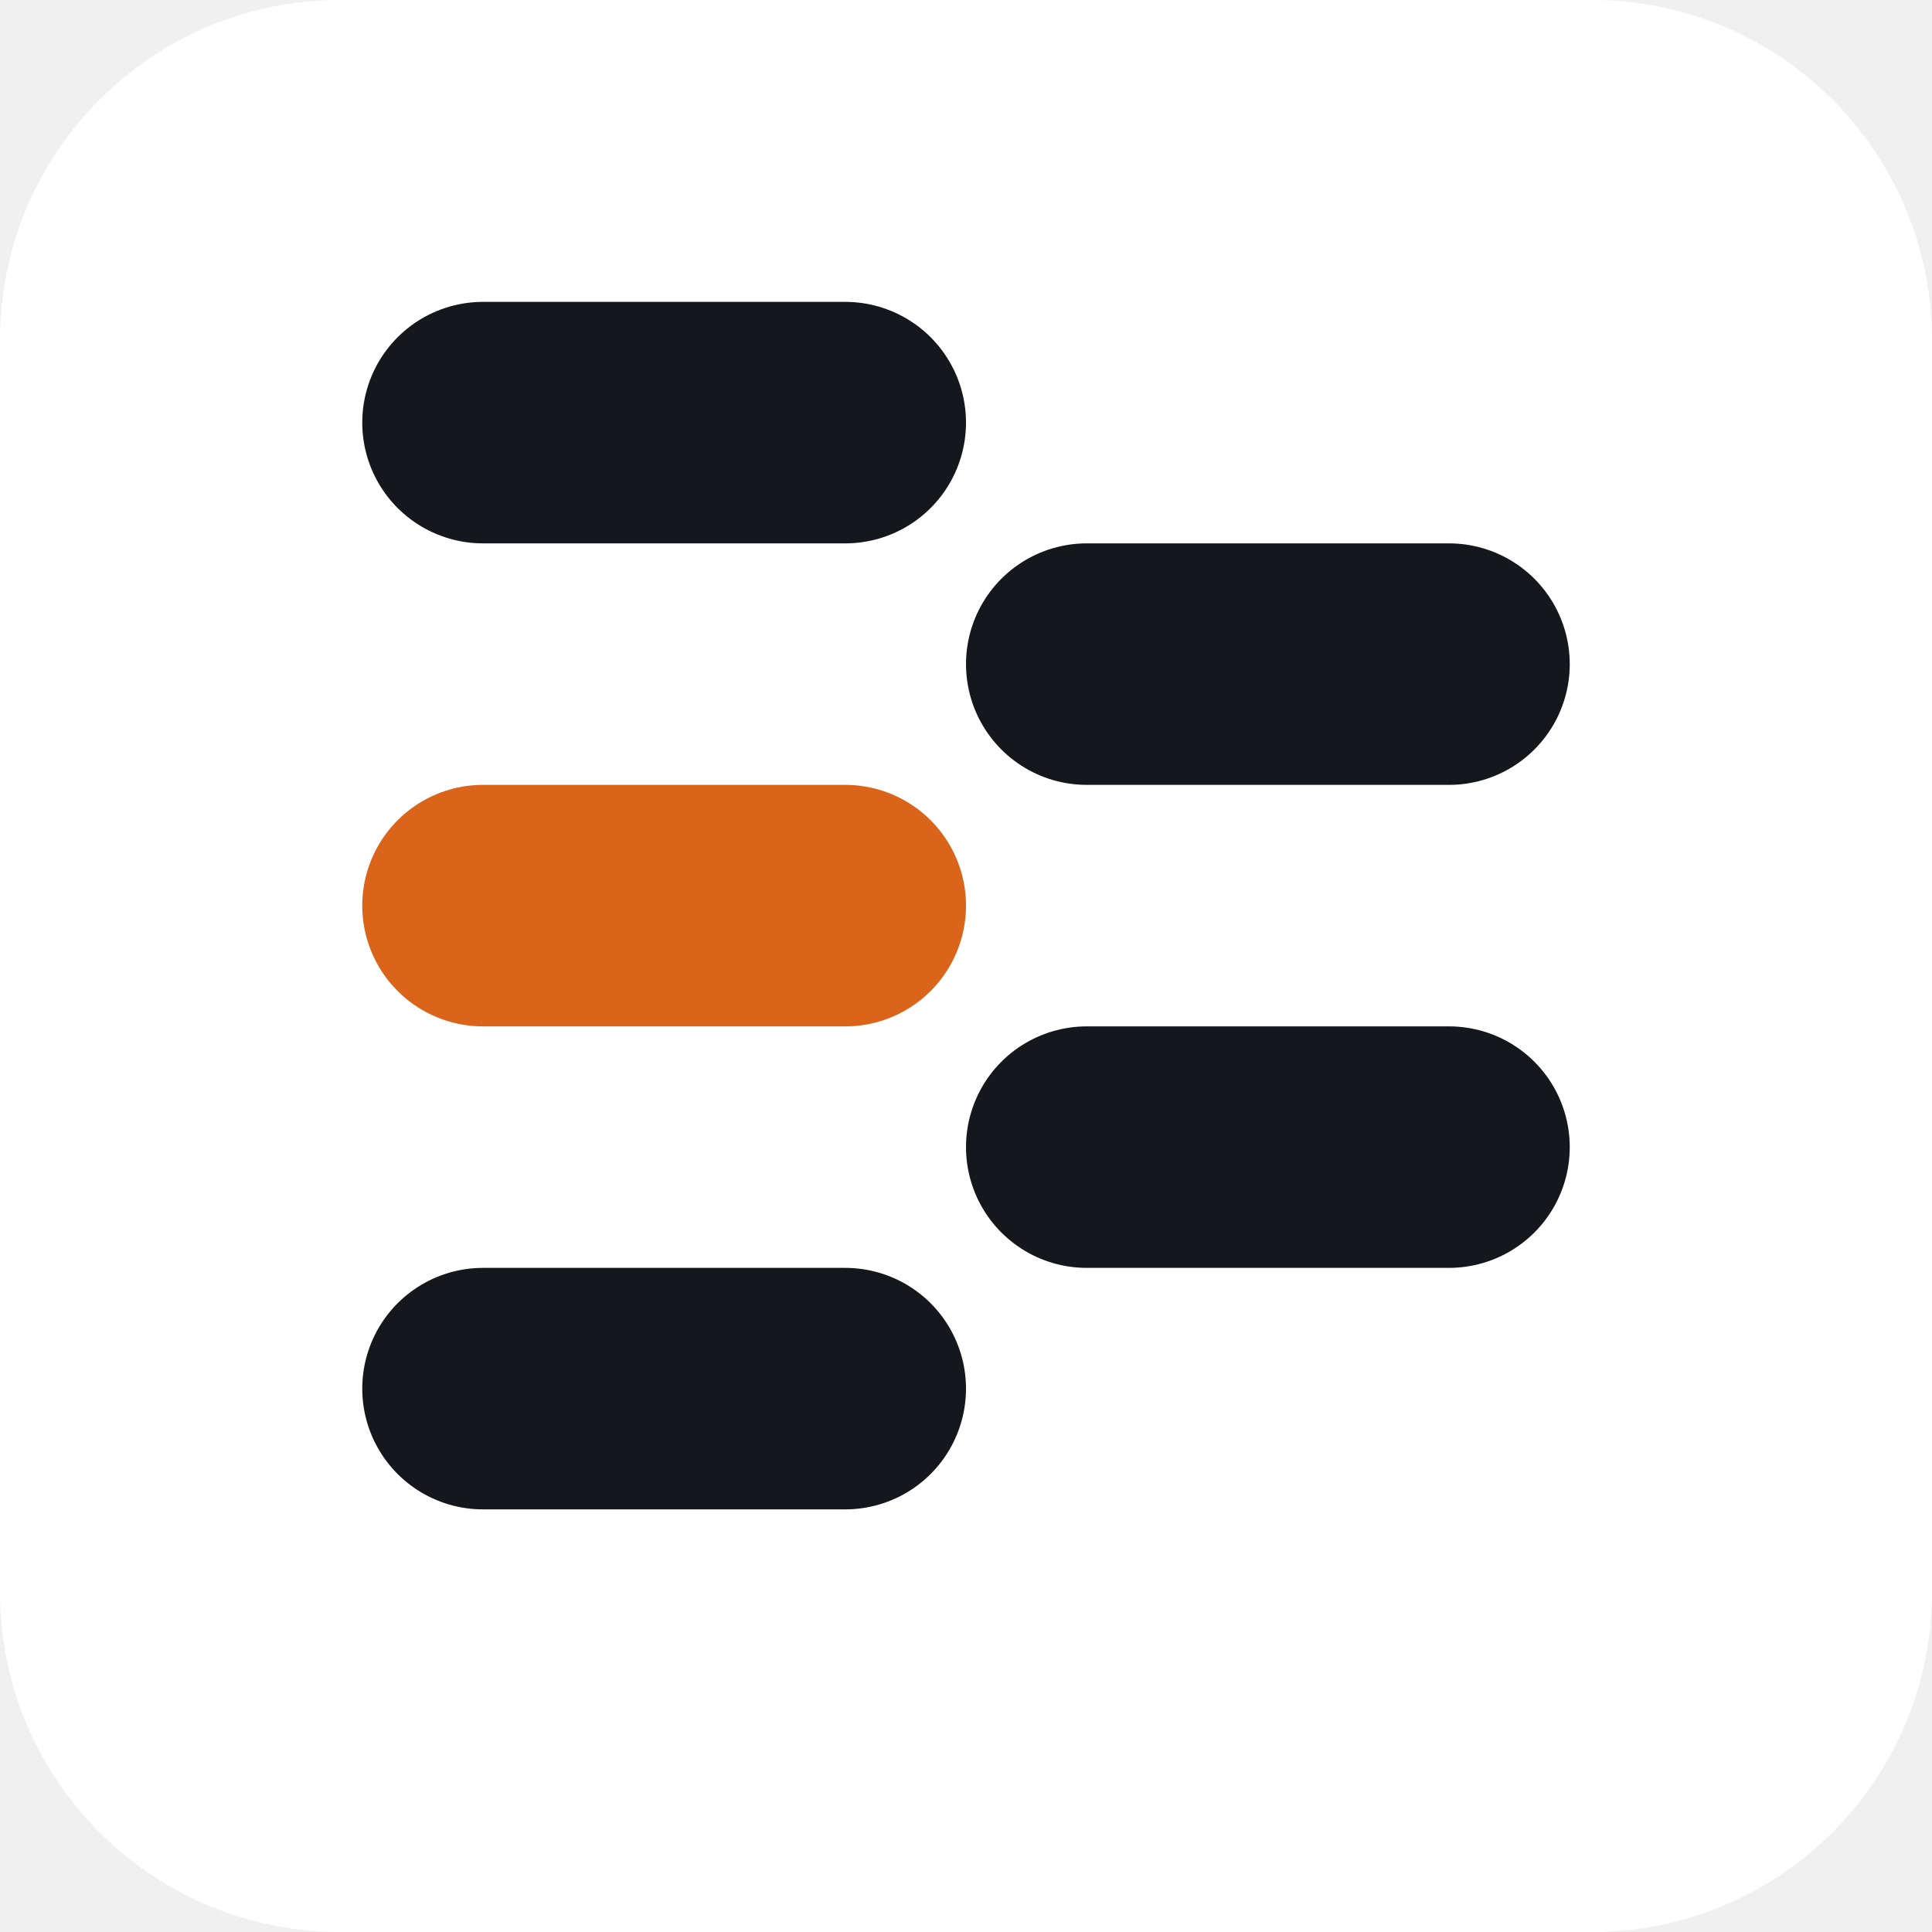
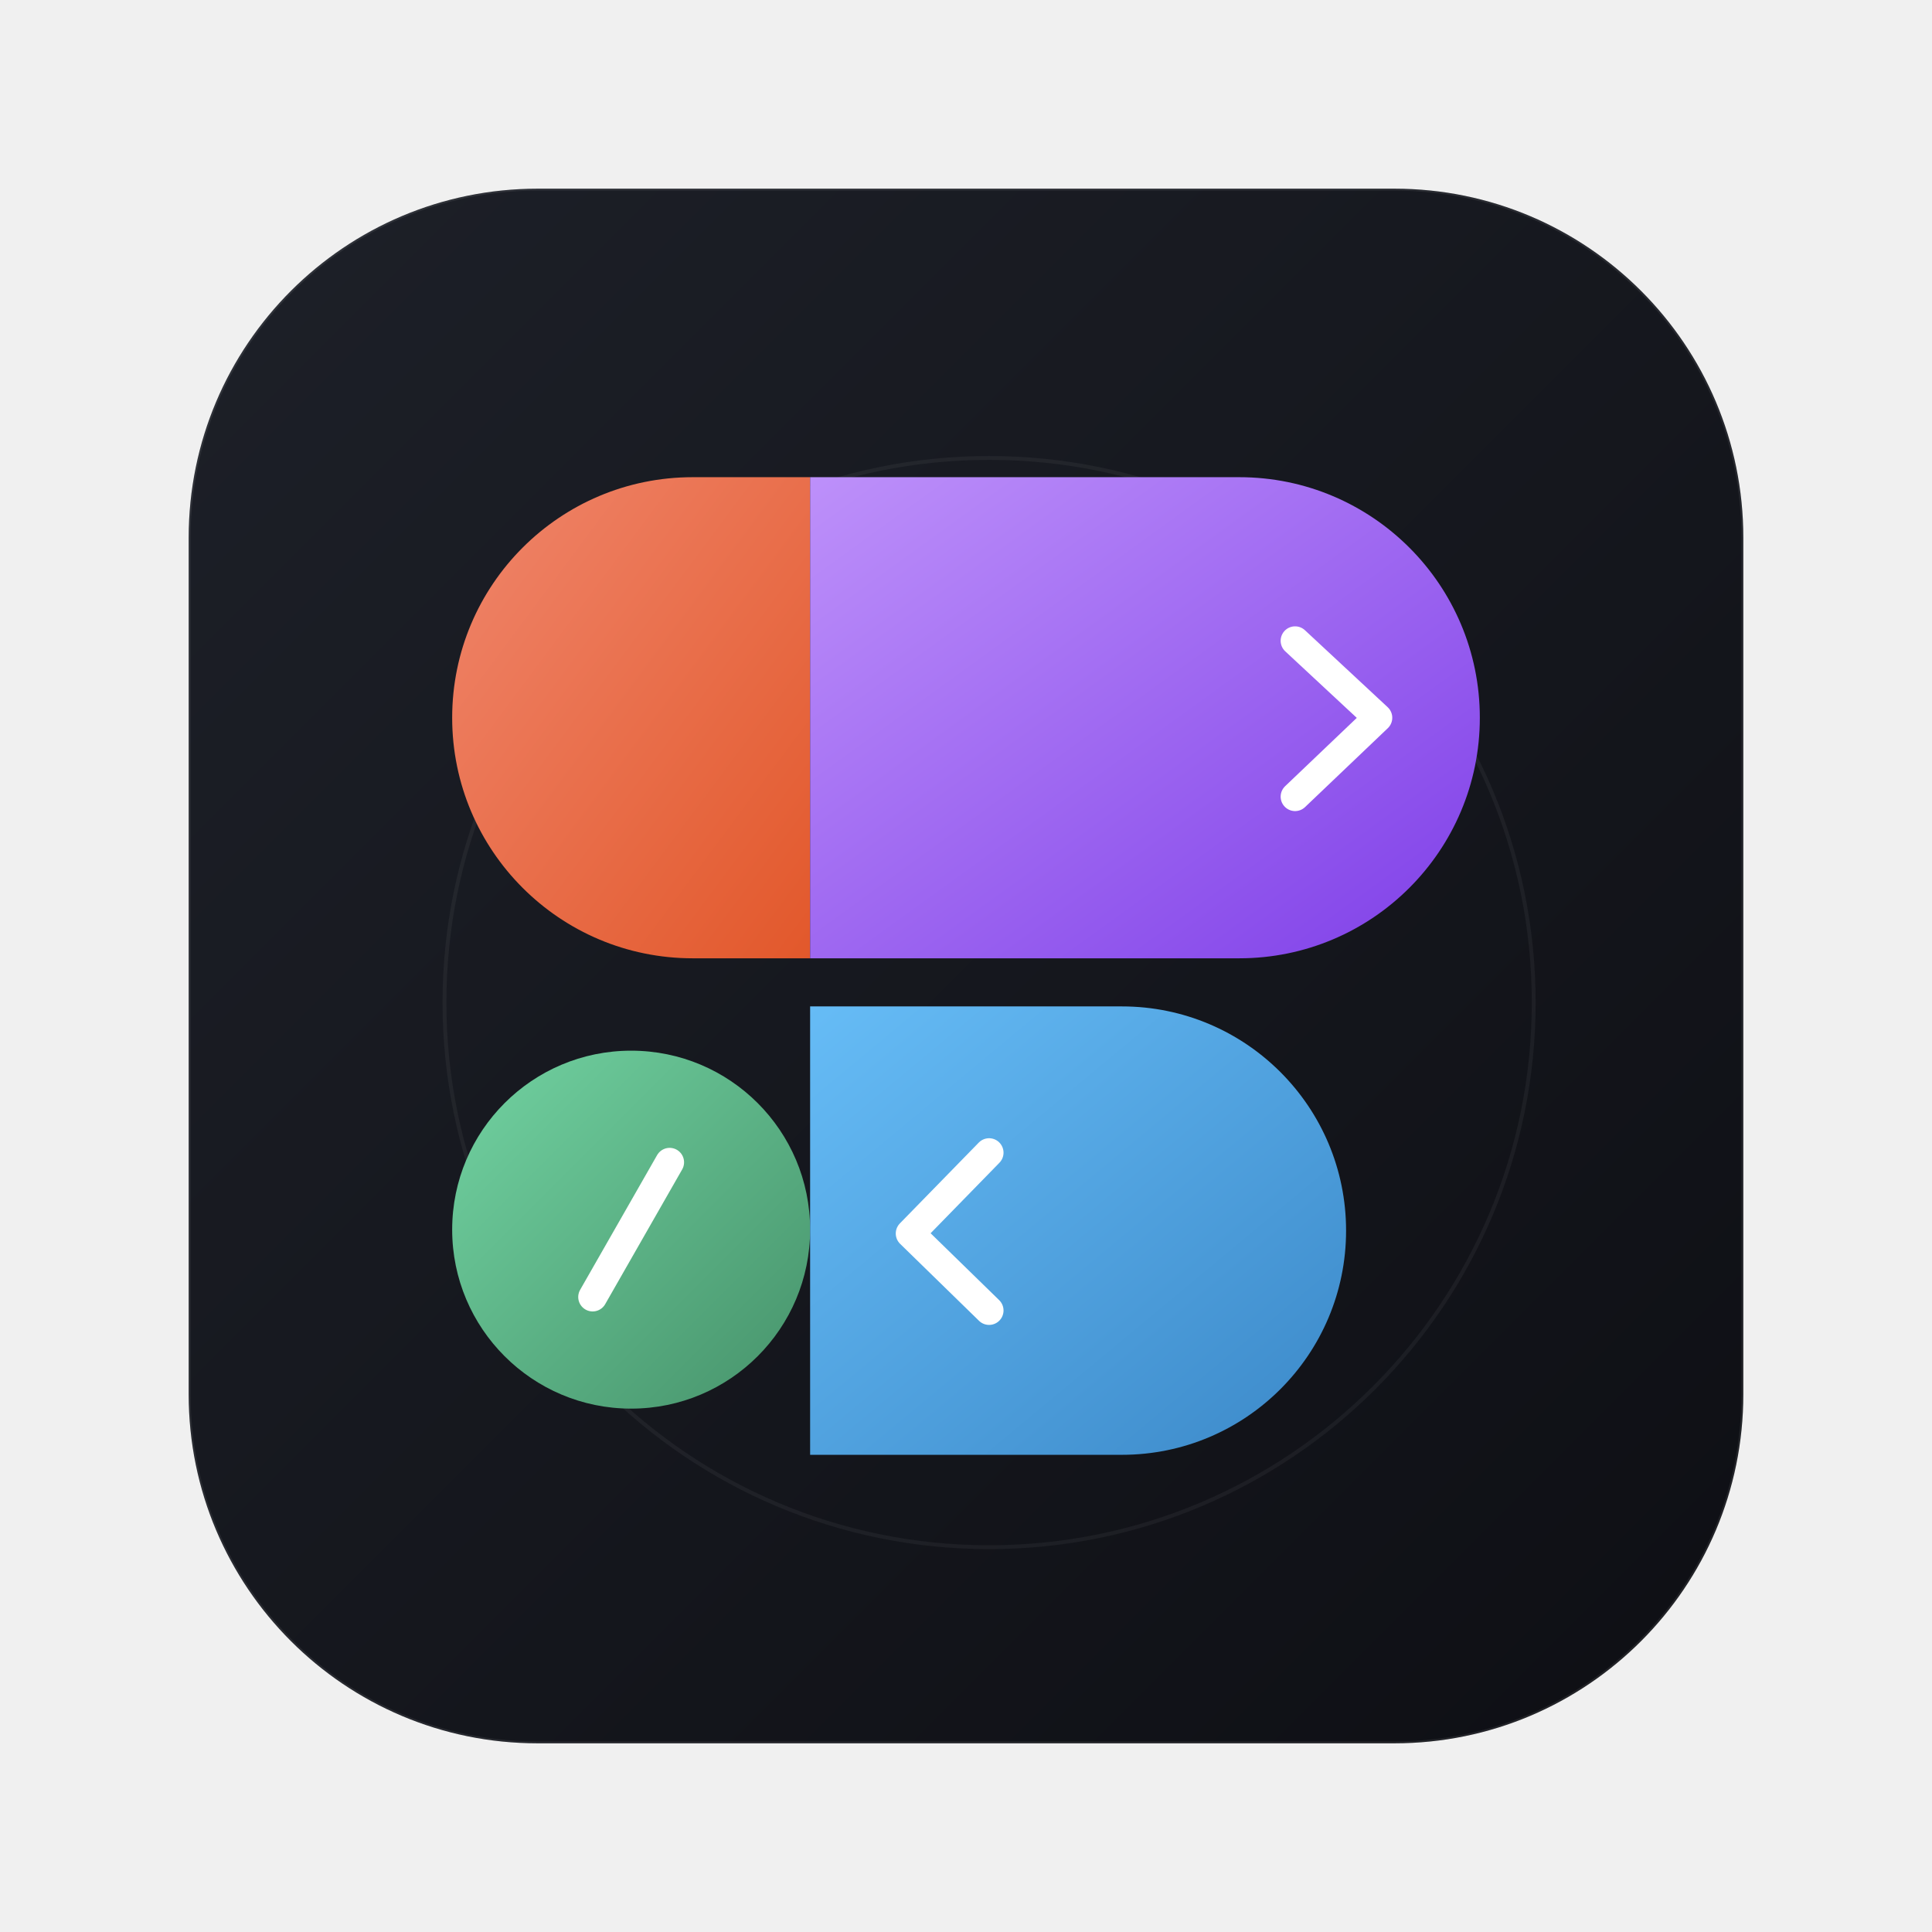
<svg xmlns="http://www.w3.org/2000/svg" viewBox="0 0 1024 1024" width="1024" height="1024">
-   <rect x="0" y="0" width="1024" height="1024" rx="180.224" fill="#ffffff" />
-   <path d="M256 224H448M256 736H448M576 352H768M576 608H768" stroke="#14171c" stroke-width="128" stroke-linecap="round" fill="none" />
-   <path d="M256 480H448" stroke="#d9641a" stroke-width="128" stroke-linecap="round" fill="none" />
+   <defs>
+     <linearGradient id="bg" x1="0" y1="0" x2="1" y2="1">
+       <stop offset="0" stop-color="#1d2028" />
+       <stop offset="1" stop-color="#0e0f14" />
+     </linearGradient>
+     <linearGradient id="o" x1="0" y1="0" x2="1" y2="1">
+       <stop offset="0" stop-color="#f0866c" />
+       <stop offset="1" stop-color="#e2582b" />
+     </linearGradient>
+     <linearGradient id="p" x1="0" y1="0" x2="1" y2="1">
+       <stop offset="0" stop-color="#bd90fa" />
+       <stop offset="1" stop-color="#7f3fe8" />
+     </linearGradient>
+     <linearGradient id="g" x1="0" y1="0" x2="1" y2="1">
+       <stop offset="0" stop-color="#72d3a2" />
+       <stop offset="1" stop-color="#46926a" />
+     </linearGradient>
+     <linearGradient id="b" x1="0" y1="0" x2="1" y2="1">
+       <stop offset="0" stop-color="#66bcf6" />
+       <stop offset="1" stop-color="#3b88c8" />
+     </linearGradient>
+   </defs>
+   <rect x="100" y="100" width="824" height="824" rx="185" fill="url(#bg)" />
+   <rect x="100.5" y="100.5" width="823" height="823" rx="184.5" fill="none" stroke="#ffffff" stroke-opacity=".08" />
+   <g transform="translate(512 512) scale(1.02) translate(-331 -326)">
+     <circle cx="343" cy="345" r="283" fill="none" stroke="#ffffff" stroke-opacity=".05" stroke-width="2" />
+     <path d="M250 72H189a125 125 0 0 0 0 250h61z" fill="url(#o)" />
+     <path d="M250 72H473a125 125 0 0 1 0 250H250z" fill="url(#p)" />
+     <circle cx="157" cy="463" r="93" fill="url(#g)" />
+     <path d="M250 347H412a116.5 116.5 0 0 1 0 233H250z" fill="url(#b)" />
+     <g fill="none" stroke="#fff" stroke-width="15" stroke-linecap="round" stroke-linejoin="round">
+       <path d="M502 157l43 40-43 41" />
+       <path d="M343 423l-41 42 41 40" />
+       <path d="M177 428l-40 70" />
+     </g>
+   </g>
</svg>
